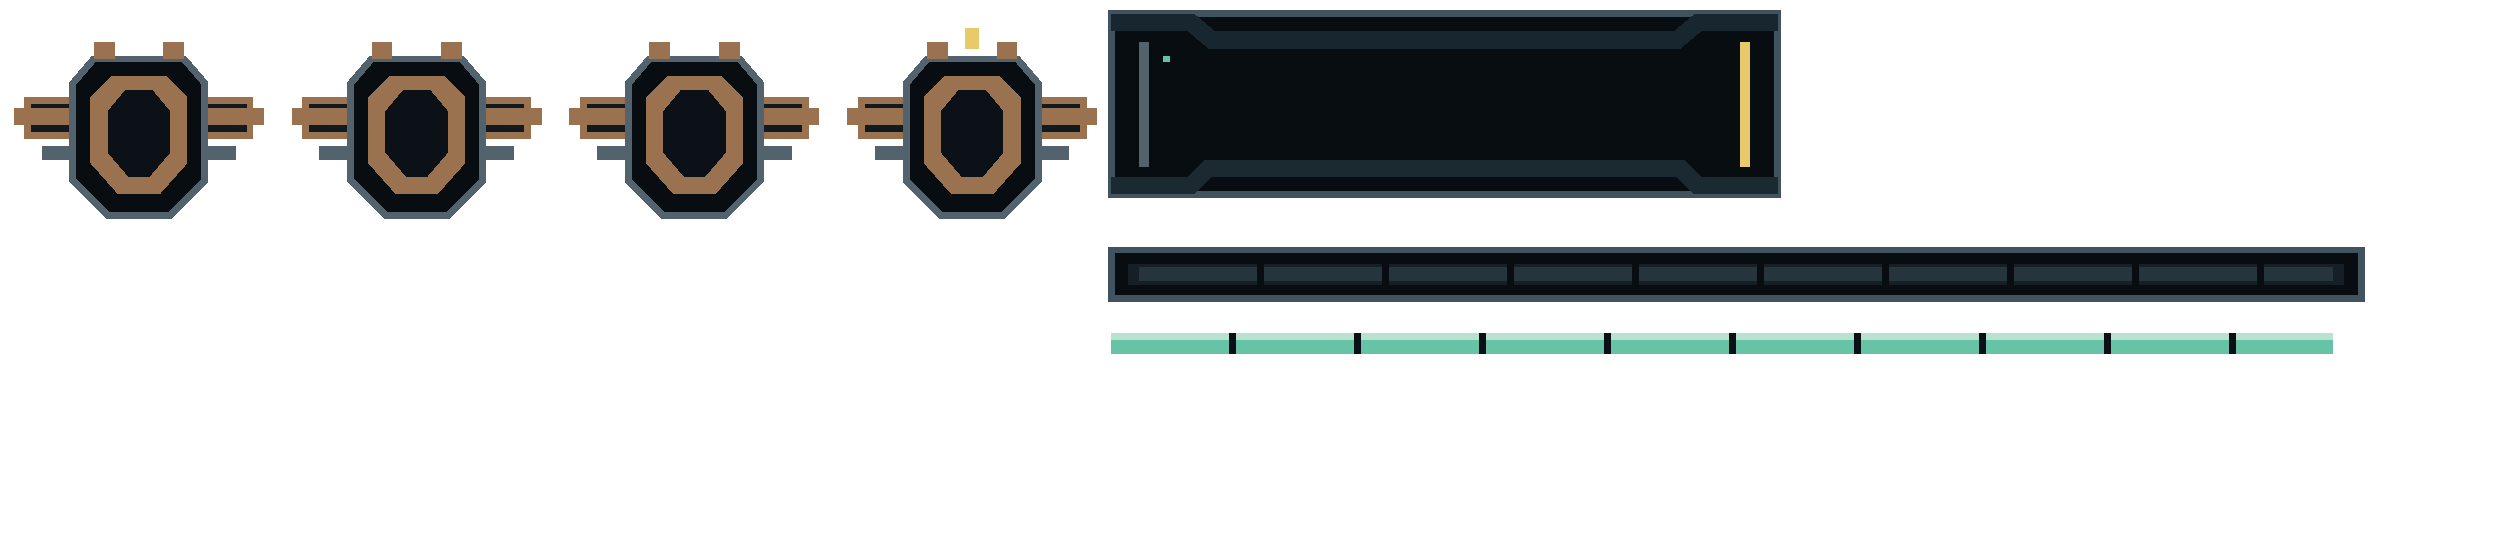
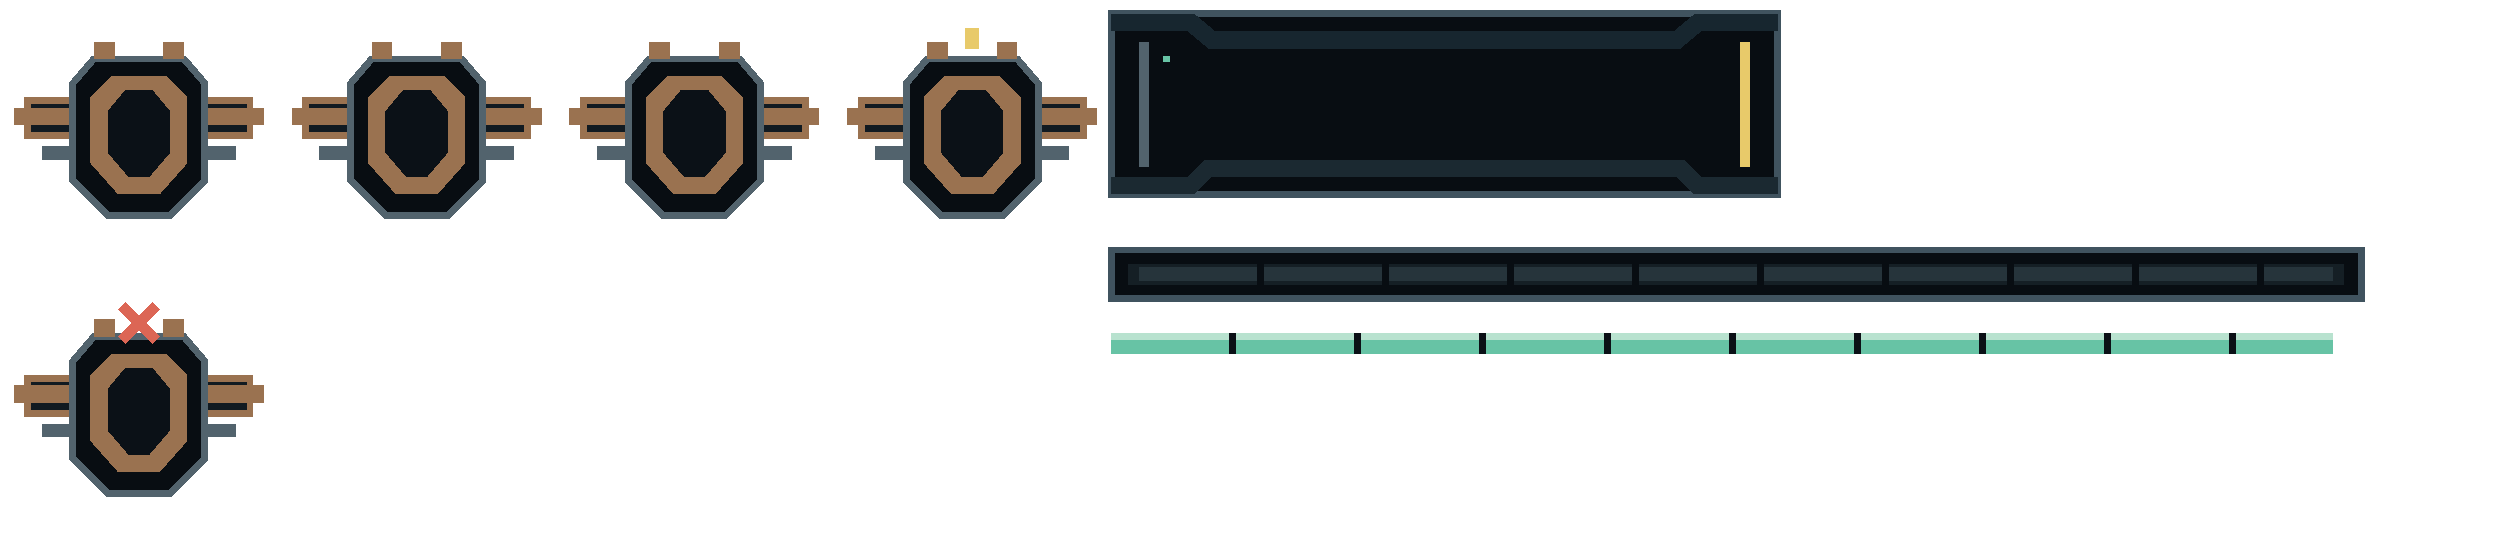
<svg xmlns="http://www.w3.org/2000/svg" xmlns:xlink="http://www.w3.org/1999/xlink" width="720" height="160" viewBox="0 0 720 160" shape-rendering="crispEdges">
  <defs>
    <g id="badge">
      <path d="M8 29H22L31 21H49L58 29H72V39H59L54 47H26L21 39H8Z" fill="#111a21" stroke="#9a7250" stroke-width="2" />
      <path d="M4 31H20V36H4ZM60 31H76V36H60Z" fill="#9a7250" />
      <path d="M27 17H53L59 24V52L49 62H31L21 52V24Z" fill="#080d12" stroke="#52636d" stroke-width="2" />
      <path d="M32 22H48L54 28V47L46 56H34L26 47V28Z" fill="#9a7250" />
      <path d="M36 26H44L49 32V44L43 51H37L31 44V32Z" fill="#0b1117" />
      <path d="M12 42H22V46H12ZM58 42H68V46H58Z" fill="#52636d" />
      <path d="M27 12H33V17H27ZM47 12H53V17H47Z" fill="#9a7250" />
    </g>
  </defs>
  <g transform="translate(0 0)">
    <use xlink:href="#badge" />
  </g>
  <g transform="translate(80 0)">
    <use xlink:href="#badge" />
  </g>
  <g transform="translate(160 0)">
    <use xlink:href="#badge" />
  </g>
  <g transform="translate(240 0)">
    <use xlink:href="#badge" />
    <path d="M38 8H42V14H38Z" fill="#e8ca6a" />
+   </g>
+   <g transform="translate(0 80)">
+     <use xlink:href="#badge" />
+     <path d="M35 8L45 18M45 8L35 18" fill="none" stroke="#dc6655" stroke-width="3" />
  </g>
  <g transform="translate(320 4)">
    <rect x="0" y="0" width="192" height="52" fill="#080d12" stroke="#40535f" stroke-width="2" />
    <path d="M0 0H24L30 5H162L168 0H192V5H170L164 10H28L22 5H0Z" fill="#17262f" />
    <path d="M0 47H22L27 42H165L170 47H192V52H168L163 47H29L24 52H0Z" fill="#1b2931" />
    <rect x="8" y="8" width="3" height="36" fill="#52636d" />
    <rect x="181" y="8" width="3" height="36" fill="#e8ca6a" />
    <rect x="15" y="12" width="2" height="2" fill="#67c3a5" />
  </g>
  <g transform="translate(320 72)">
    <rect x="0" y="0" width="360" height="14" fill="#080d12" stroke="#40535f" stroke-width="2" />
    <path d="M5 4H355V10H5Z" fill="#151f25" />
    <path d="M8 5H352V9H8Z" fill="#26343b" />
    <g fill="#080d12">
      <rect x="42" y="4" width="2" height="6" />
      <rect x="78" y="4" width="2" height="6" />
      <rect x="114" y="4" width="2" height="6" />
      <rect x="150" y="4" width="2" height="6" />
      <rect x="186" y="4" width="2" height="6" />
      <rect x="222" y="4" width="2" height="6" />
      <rect x="258" y="4" width="2" height="6" />
      <rect x="294" y="4" width="2" height="6" />
      <rect x="330" y="4" width="2" height="6" />
    </g>
  </g>
  <g transform="translate(320 96)">
    <rect x="0" y="0" width="352" height="6" fill="#67c3a5" />
    <path d="M0 0H352V2H0Z" fill="#b8e2cf" />
    <g fill="#0b1016">
      <rect x="34" y="0" width="2" height="6" />
      <rect x="70" y="0" width="2" height="6" />
      <rect x="106" y="0" width="2" height="6" />
      <rect x="142" y="0" width="2" height="6" />
      <rect x="178" y="0" width="2" height="6" />
      <rect x="214" y="0" width="2" height="6" />
      <rect x="250" y="0" width="2" height="6" />
      <rect x="286" y="0" width="2" height="6" />
      <rect x="322" y="0" width="2" height="6" />
    </g>
  </g>
</svg>
